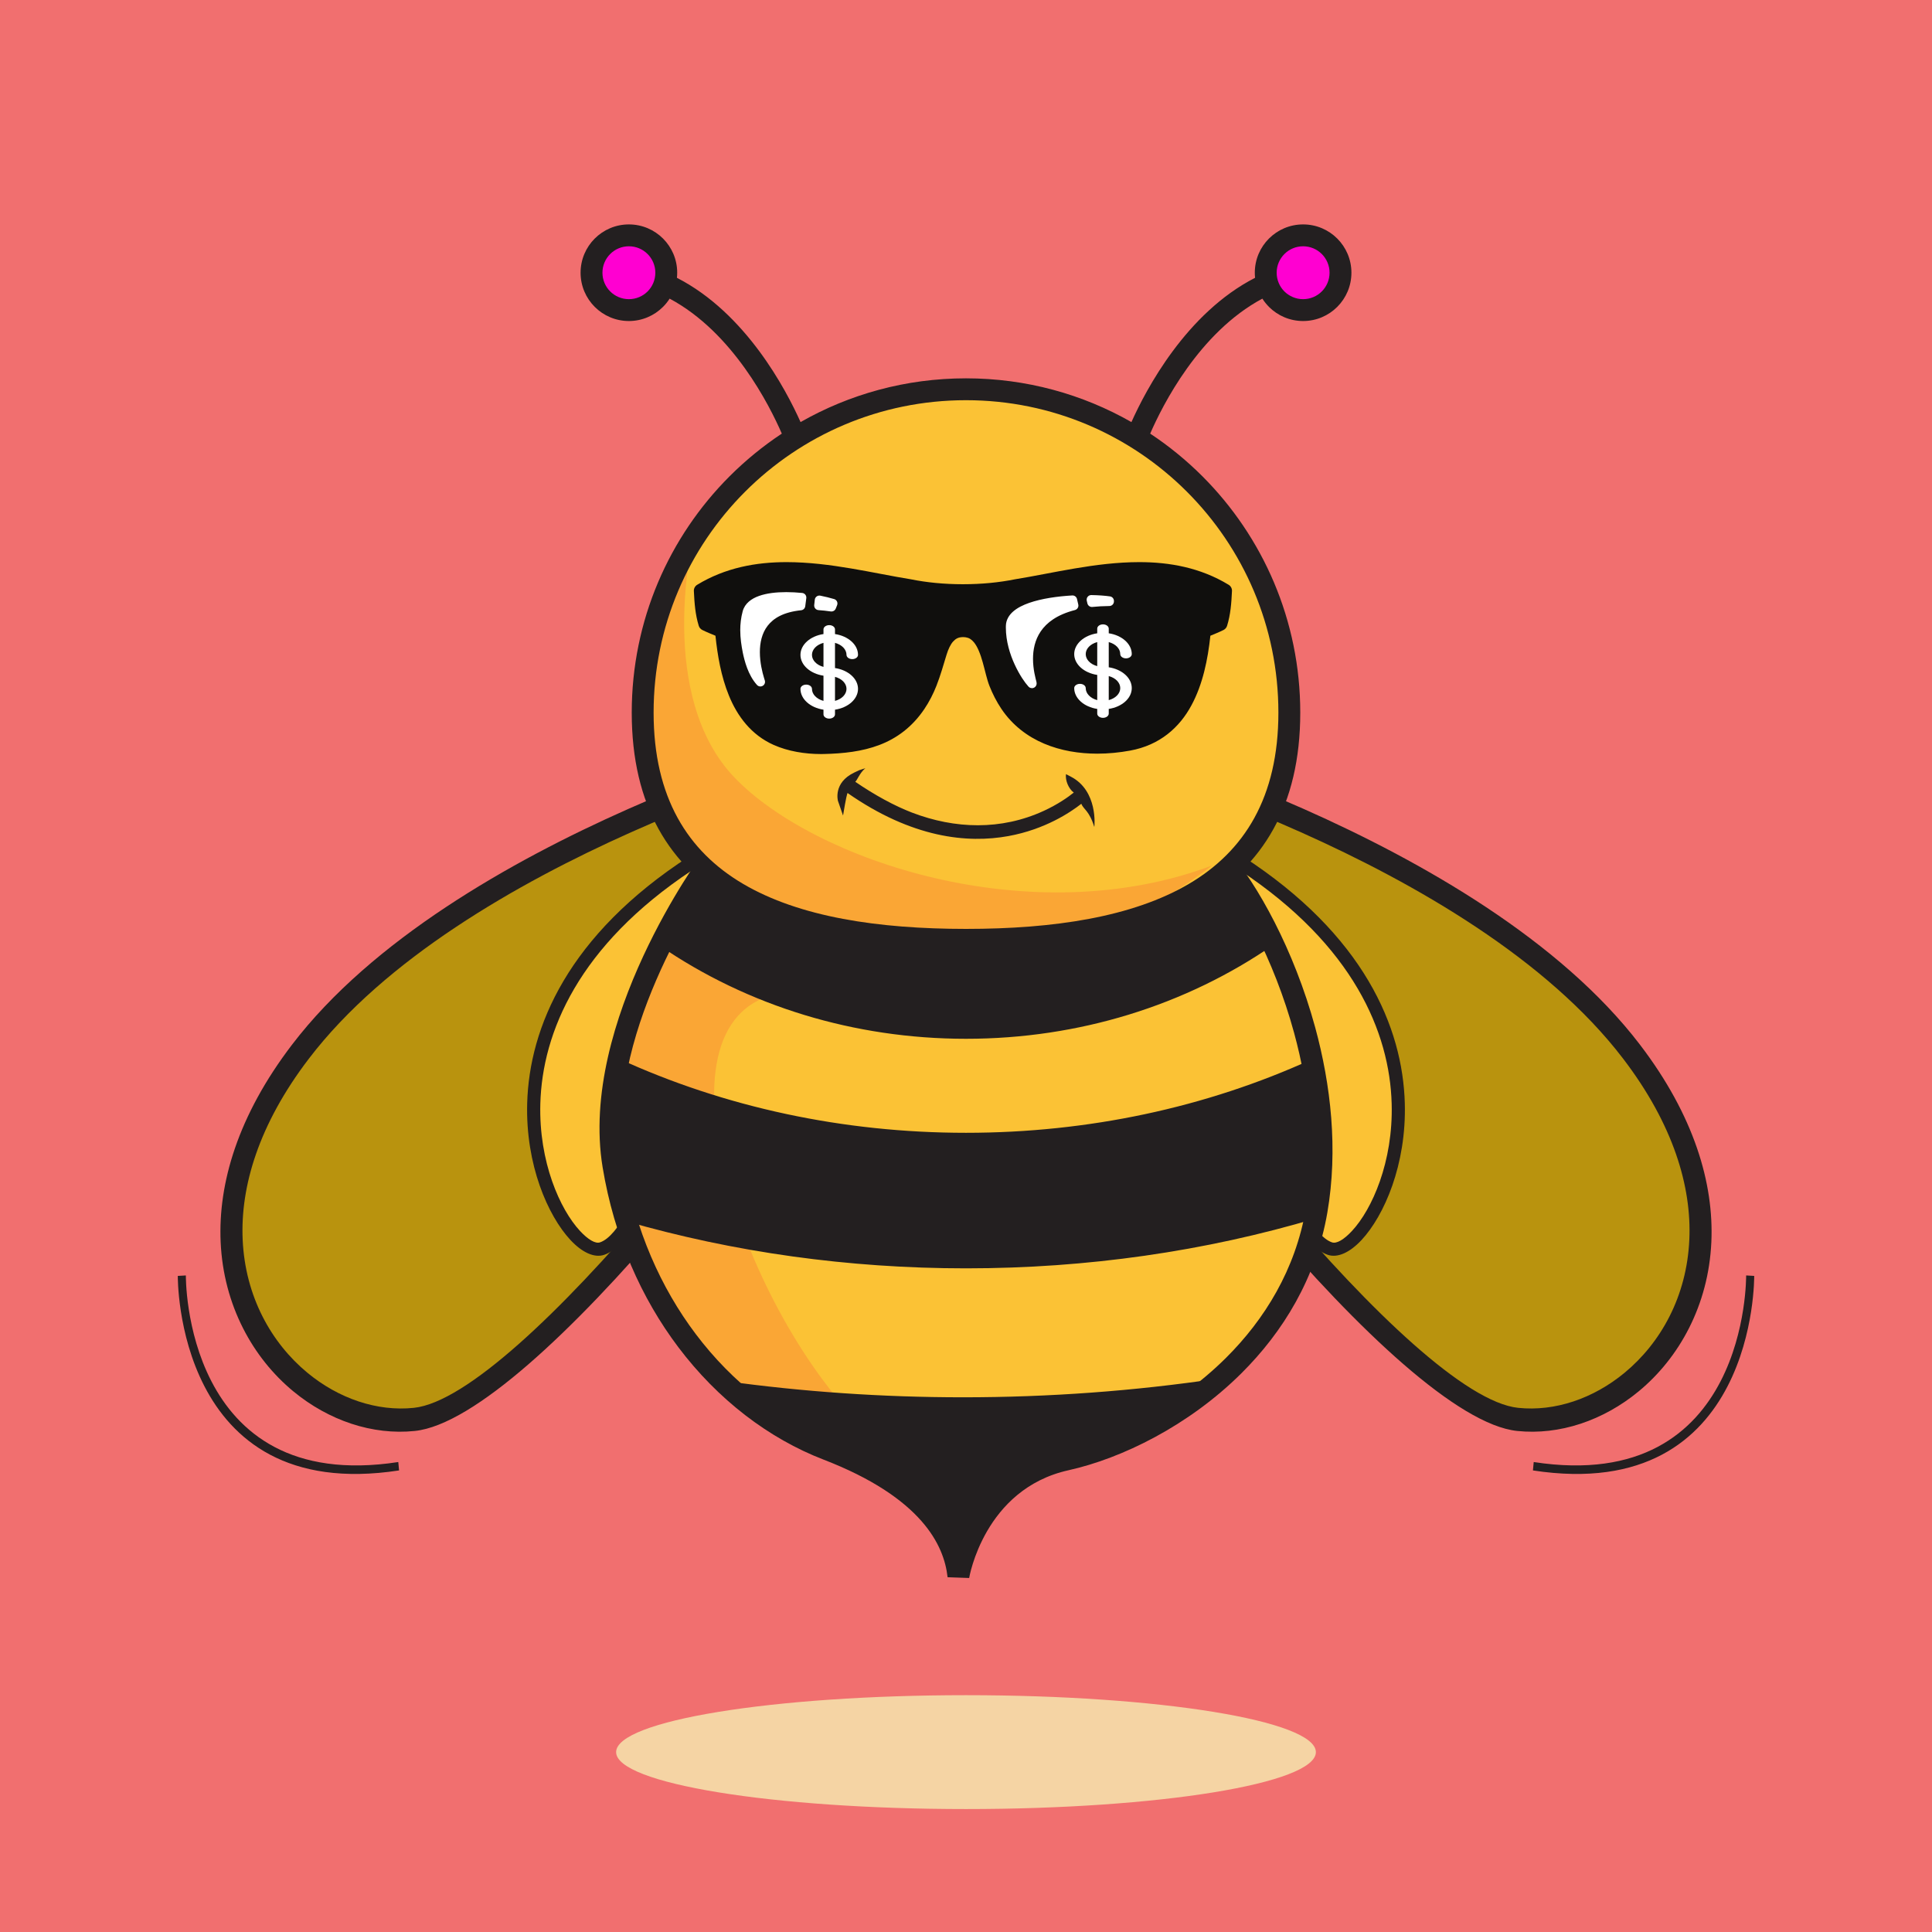
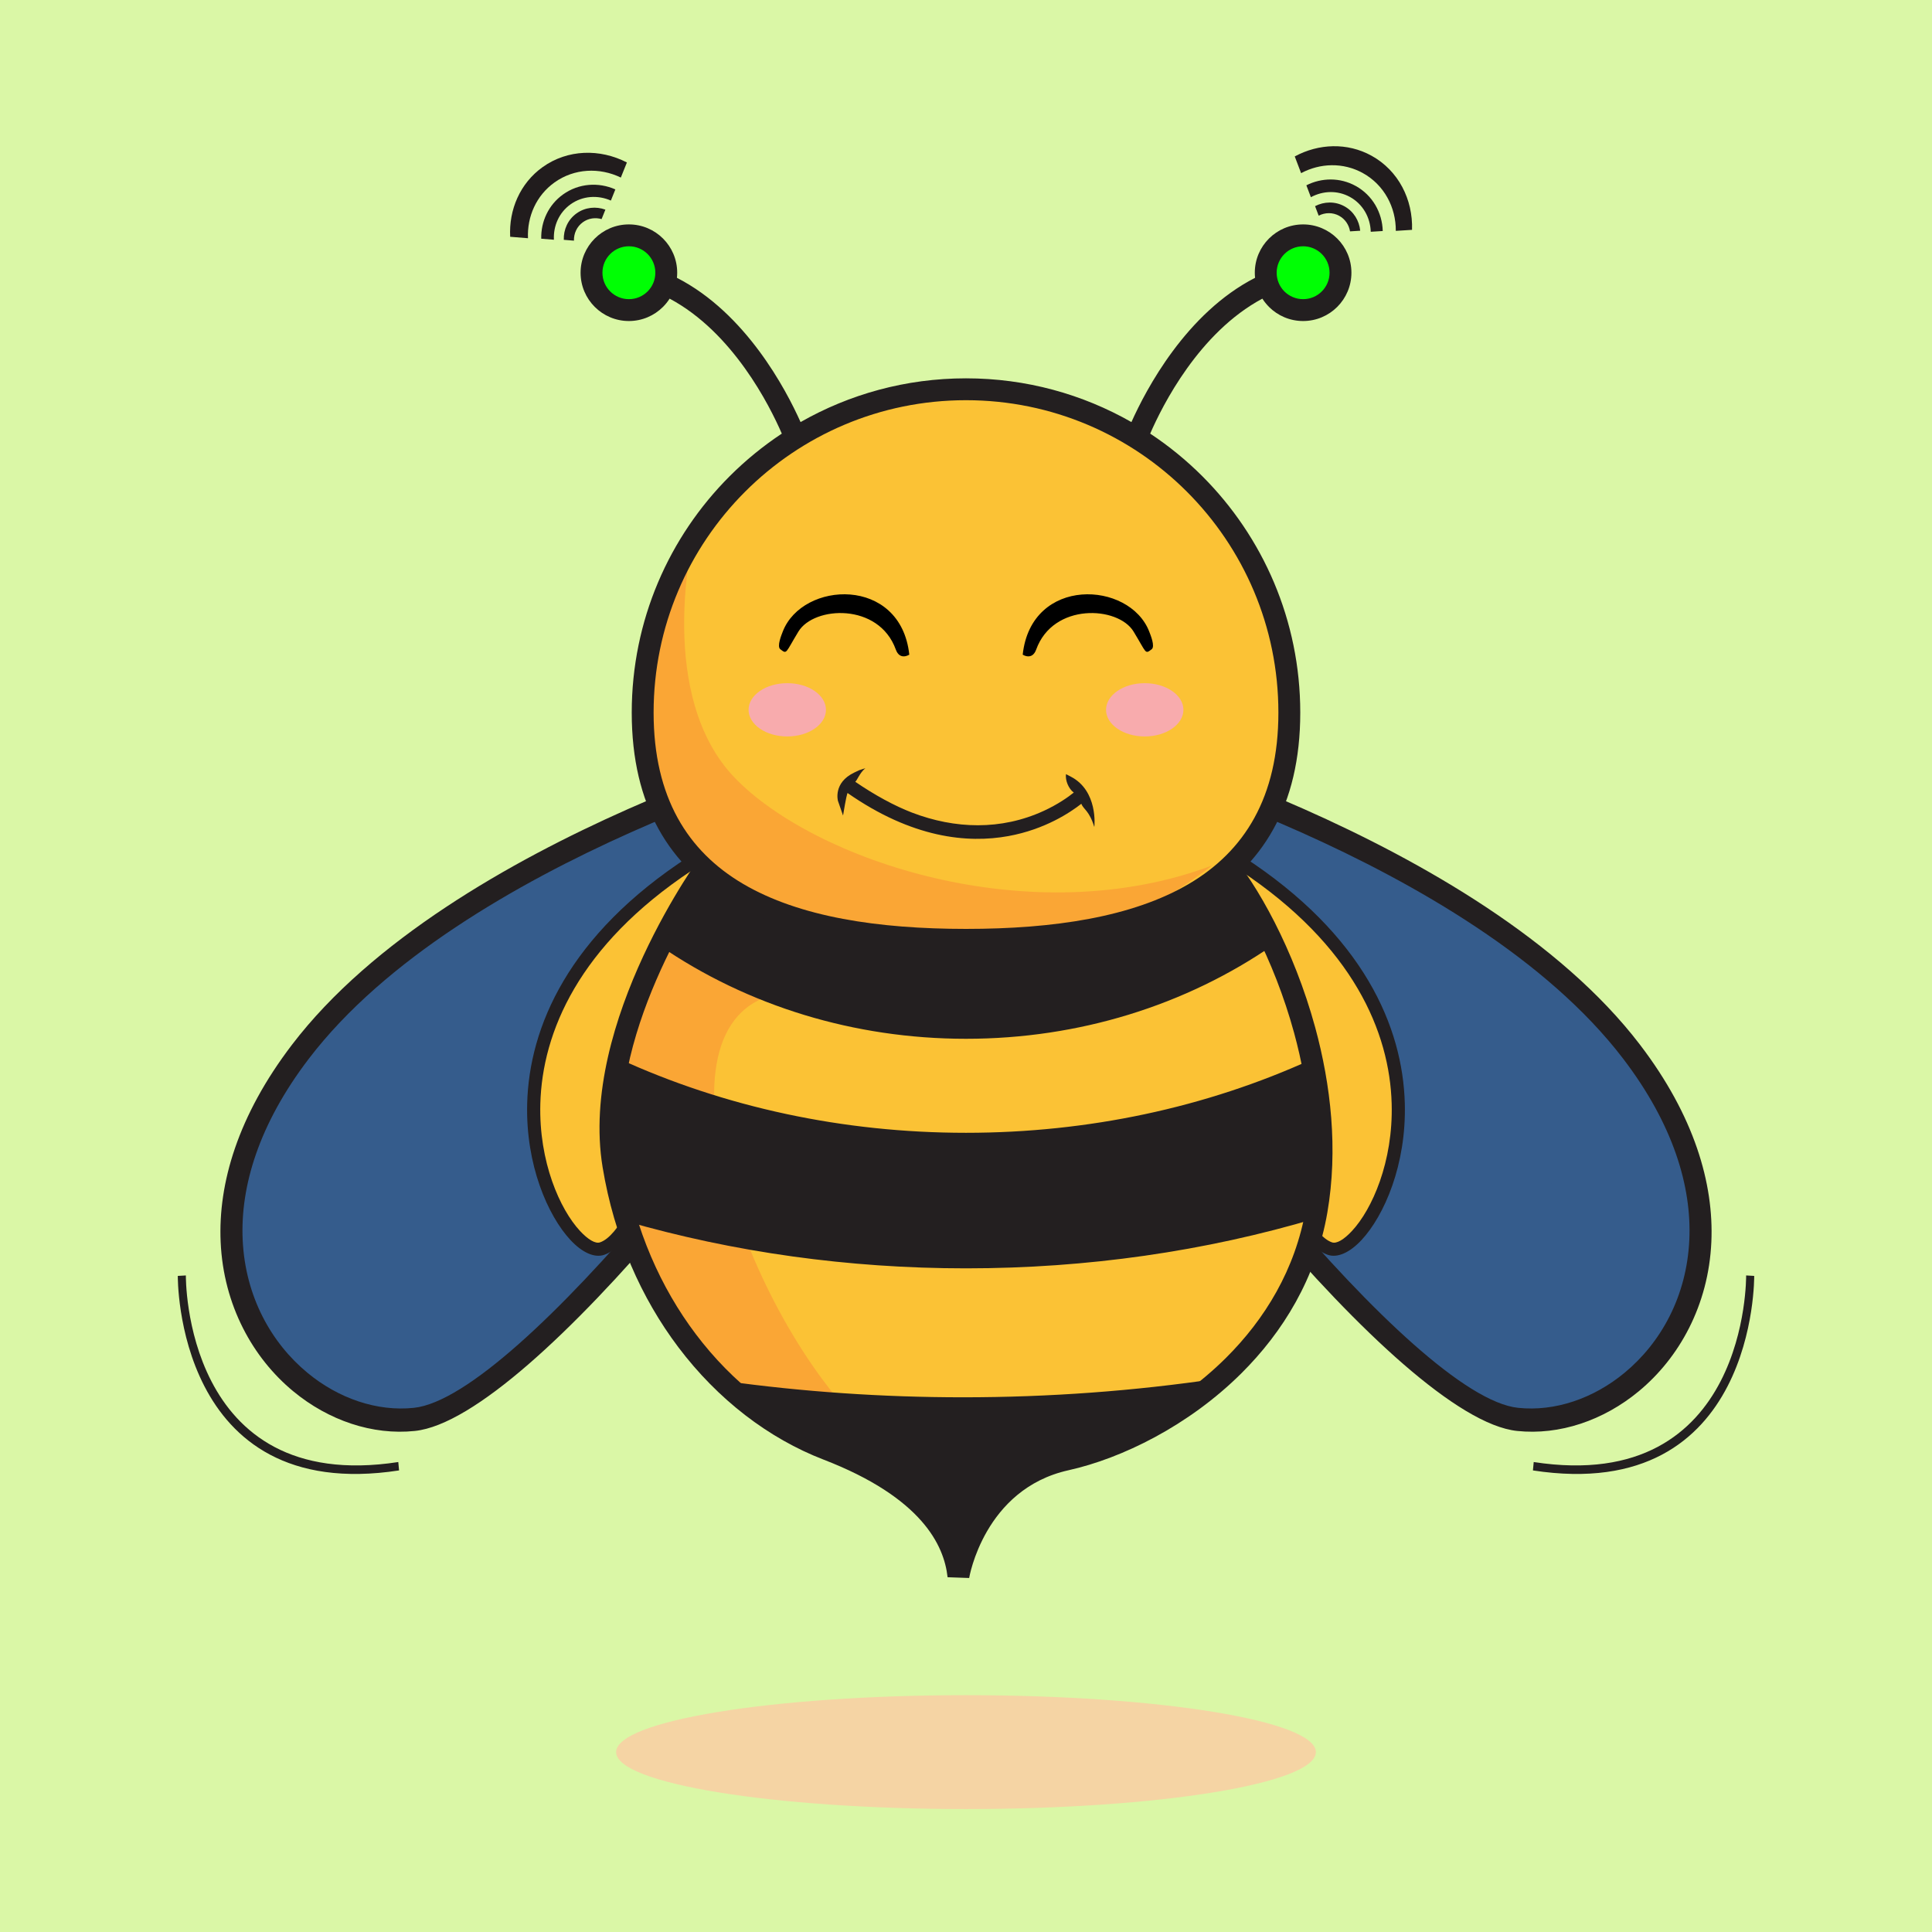
<svg xmlns="http://www.w3.org/2000/svg" version="1.1" id="svg2" xml:space="preserve" width="6400" height="6400" viewBox="0 0 6400 6400">
  <defs id="defs6" />
  <g id="g10" transform="matrix(1.333333,0,0,-1.333333,0,6400)">
    <g id="g12" transform="scale(0.1)">
-       <path d="M 0.004,48000 H 48000 V 0 H 0.004 v 48000 0" style="fill:#F16F6F;fill-opacity:1;fill-rule:evenodd;stroke:none" id="path14" />
+       <path d="M 0.004,48000 H 48000 V 0 H 0.004 v 48000 0" style="fill:#DAF7A6;fill-opacity:1;fill-rule:evenodd;stroke:none" id="path14" />
      <path d="m 43382.3,16311.9 c 0,-15.6 63,-5457.9 -5277.5,-4635.8 l -19.4,-208.4 c 5562.6,-856.3 5497.1,4816.6 5497.1,4832.7 l -200.2,11.5 v 0" style="fill:#231f20;fill-opacity:1;fill-rule:nonzero;stroke:none" id="path16" />
-       <path d="m 26952.2,29578.4 c 0,0 9673.9,-2585.9 13583.8,-7707.7 3909.8,-5121.7 336.4,-9467.3 -2831.4,-9135 -3167.7,332.2 -11788.2,11960 -12335.3,14577.4 -547,2617.5 1582.9,2265.3 1582.9,2265.3 v 0" style="fill:#B9930E;fill-opacity:1;fill-rule:evenodd;stroke:none" id="path18" />
-       <path d="m 27102.2,29536.7 c 1232.5,-349.6 9809.2,-2917.9 13433.8,-7666 3361.2,-4403.1 1191.8,-8232.6 -1495.9,-9009.4 516.6,1033.8 1618.8,4225.3 -2168.3,7651.6 -4613.7,4174.1 -6523.7,5325.4 -8440.2,6128.2 -989.7,414.6 -1331.9,1724.6 -1329.4,2895.6 v 0" style="fill:#B9930E;fill-opacity:1;fill-rule:evenodd;stroke:none" id="path20" />
+       <path d="m 26952.2,29578.4 c 0,0 9673.9,-2585.9 13583.8,-7707.7 3909.8,-5121.7 336.4,-9467.3 -2831.4,-9135 -3167.7,332.2 -11788.2,11960 -12335.3,14577.4 -547,2617.5 1582.9,2265.3 1582.9,2265.3 v 0" style="fill:#355C8C;fill-opacity:1;fill-rule:evenodd;stroke:none" id="path18" />
+       <path d="m 27102.2,29536.7 c 1232.5,-349.6 9809.2,-2917.9 13433.8,-7666 3361.2,-4403.1 1191.8,-8232.6 -1495.9,-9009.4 516.6,1033.8 1618.8,4225.3 -2168.3,7651.6 -4613.7,4174.1 -6523.7,5325.4 -8440.2,6128.2 -989.7,414.6 -1331.9,1724.6 -1329.4,2895.6 v 0" style="fill:#355C8C;fill-opacity:1;fill-rule:evenodd;stroke:none" id="path20" />
      <path d="m 40745.5,22043.9 c -3971.9,5203 -13710.1,7805.8 -13738.2,7813.4 l -30.9,5.5 c -7.1,1.1 -2503.1,413.1 -1873.8,-2597.3 317,-1517.3 3221.4,-5918.8 6264.4,-9515 2377,-2809 4862.4,-5148.5 6324.9,-5301.9 1052.8,-110.4 2144,259.2 3021.4,984.4 501.6,414.6 934.8,947.3 1251.8,1574.4 317.6,628.2 518.1,1349.1 553.1,2137.9 64.5,1451.8 -426.8,3135.6 -1772.7,4898.6 z m -13838.8,7253 c 334,-90.3 9635.9,-2642.6 13419.7,-7599.3 1247.1,-1633.7 1703.2,-3176.1 1644.6,-4495 -31.3,-705.8 -209,-1347.6 -490.4,-1904.2 -282,-557.9 -669.3,-1033.4 -1118.8,-1404.9 -774,-639.8 -1729.4,-966.7 -2644.5,-870.8 -1301.8,136.6 -3657.7,2388.8 -5950.4,5098.1 -2988.8,3532.2 -5831.2,7806.8 -6130.7,9239.9 -435.4,2082.5 1072.2,1960.9 1270.5,1936.2 v 0" style="fill:#231f20;fill-opacity:1;fill-rule:nonzero;stroke:none" id="path22" />
      <path d="m 4617.65,16311.9 c 0.03,-15.6 -62.9,-5457.9 5277.59,-4635.8 l 19.32,-208.4 c -5562.61,-856.3 -5497.03,4816.6 -5497.08,4832.7 l 200.17,11.5 v 0" style="fill:#231f20;fill-opacity:1;fill-rule:nonzero;stroke:none" id="path24" />
-       <path d="m 21047.8,29578.4 c 0,0 -9673.9,-2585.9 -13583.77,-7707.7 -3909.86,-5121.7 -336.39,-9467.3 2831.37,-9135 3167.7,332.2 11788.2,11960 12335.3,14577.4 547,2617.5 -1582.9,2265.3 -1582.9,2265.3 v 0" style="fill:#B9930E;fill-opacity:1;fill-rule:evenodd;stroke:none" id="path26" />
-       <path d="m 20897.8,29536.7 c -1232.5,-349.6 -9809.2,-2917.9 -13433.77,-7666 -3361.26,-4403.1 -1191.83,-8232.6 1495.83,-9009.4 -516.52,1033.8 -1618.74,4225.3 2168.34,7651.6 4613.7,4174.1 6523.7,5325.4 8440.2,6128.2 989.7,414.6 1331.9,1724.6 1329.4,2895.6 v 0" style="fill:#B9930E;fill-opacity:1;fill-rule:evenodd;stroke:none" id="path28" />
+       <path d="m 21047.8,29578.4 c 0,0 -9673.9,-2585.9 -13583.77,-7707.7 -3909.86,-5121.7 -336.39,-9467.3 2831.37,-9135 3167.7,332.2 11788.2,11960 12335.3,14577.4 547,2617.5 -1582.9,2265.3 -1582.9,2265.3 v 0" style="fill:#355C8C;fill-opacity:1;fill-rule:evenodd;stroke:none" id="path26" />
+       <path d="m 20897.8,29536.7 c -1232.5,-349.6 -9809.2,-2917.9 -13433.77,-7666 -3361.26,-4403.1 -1191.83,-8232.6 1495.83,-9009.4 -516.52,1033.8 -1618.74,4225.3 2168.34,7651.6 4613.7,4174.1 6523.7,5325.4 8440.2,6128.2 989.7,414.6 1331.9,1724.6 1329.4,2895.6 v 0" style="fill:#355C8C;fill-opacity:1;fill-rule:evenodd;stroke:none" id="path28" />
      <path d="m 7254.46,22043.9 c 3971.94,5203 13710.14,7805.8 13738.24,7813.4 l 30.9,5.5 c 7.1,1.1 2503.1,413.1 1873.9,-2597.3 -317.1,-1517.3 -3221.5,-5918.8 -6264.5,-9515 -2377,-2809 -4862.4,-5148.5 -6324.9,-5301.9 -1052.77,-110.4 -2143.99,259.2 -3021.39,984.4 -501.63,414.6 -934.83,947.3 -1251.8,1574.4 -317.63,628.2 -518.1,1349.1 -553.08,2137.9 -64.48,1451.8 426.79,3135.6 1772.63,4898.6 z m 13838.84,7253 c -334,-90.3 -9635.9,-2642.6 -13419.7,-7599.3 -1247.07,-1633.7 -1703.21,-3176.1 -1644.65,-4495 31.31,-705.8 209.02,-1347.6 490.46,-1904.2 282.04,-557.9 669.3,-1033.4 1118.76,-1404.9 774.04,-639.8 1729.46,-966.7 2644.53,-870.8 1301.8,136.6 3657.7,2388.8 5950.4,5098.1 2988.8,3532.2 5831.2,7806.8 6130.7,9239.9 435.4,2082.5 -1072.2,1960.9 -1270.5,1936.2 v 0" style="fill:#231f20;fill-opacity:1;fill-rule:nonzero;stroke:none" id="path30" />
      <path d="m 17218.8,26589.7 c -6484.5,-4201.6 -3293.6,-9956.2 -2261.3,-9611.2 922.2,308.3 1725.7,3379.8 2793.9,4774.6 1782.5,2327.6 -532.6,4836.6 -532.6,4836.6 v 0" style="fill:#fbc235;fill-opacity:1;fill-rule:evenodd;stroke:none" id="path32" />
      <path d="m 13097.8,20587.9 c 51.7,1884.1 1011.7,4181.8 4032,6138.8 l 116.7,75.6 93.3,-102.5 c 6.8,-7.5 2407.7,-2609.2 541.6,-5046 -445.4,-581.5 -850,-1476.4 -1236.3,-2330.7 -536.9,-1187.6 -1040.1,-2300.5 -1635.8,-2499.5 -242.7,-81.1 -547.3,57.7 -838.5,371 -277.4,298.5 -557.9,766.2 -762.3,1351 -202.4,579 -331.6,1276.6 -310.7,2042.3 z m 4090.3,5786.2 c -2815.5,-1867.6 -3715.2,-4026.2 -3763.8,-5795.1 -19.8,-722.5 102.1,-1380.1 292.8,-1925.8 188.6,-539.8 443.4,-967 693.2,-1235.7 200.9,-216.3 381.6,-322 495.4,-284 459.7,153.6 934.4,1203.5 1441,2324 393.8,871 806.3,1783.2 1274.7,2394.8 1491.1,1947.1 -33.8,4035.5 -433.3,4521.8 v 0" style="fill:#231f20;fill-opacity:1;fill-rule:nonzero;stroke:none" id="path34" />
      <path d="m 30781.1,26589.7 c 6484.5,-4201.6 3293.6,-9956.2 2261.3,-9611.2 -922.2,308.3 -1725.7,3379.8 -2793.9,4774.6 -1782.5,2327.6 532.6,4836.6 532.6,4836.6 v 0" style="fill:#fbc235;fill-opacity:1;fill-rule:evenodd;stroke:none" id="path36" />
      <path d="m 34575.6,20579 c -48.6,1769 -948.3,3927.5 -3763.8,5795.1 -399.4,-486.3 -1924.4,-2574.7 -433.3,-4521.8 468.4,-611.7 880.9,-1523.9 1274.7,-2394.9 506.6,-1120.4 981.4,-2170.3 1441,-2323.9 113.8,-38 294.5,67.7 495.4,284 249.9,268.8 504.6,695.9 693.3,1235.7 190.7,545.7 312.5,1203.4 292.7,1925.8 z m -3705.4,6147.7 c 3020.3,-1957 3980.2,-4254.7 4031.9,-6138.8 21,-765.6 -108.3,-1463.2 -310.6,-2042.3 -204.4,-584.8 -485,-1052.4 -762.4,-1351 -291.1,-313.2 -595.8,-452.1 -838.6,-371 -595.6,199 -1098.7,1311.8 -1635.7,2499.4 -386.2,854.4 -790.8,1749.2 -1236.3,2330.8 -1866.1,2436.8 534.8,5038.5 541.6,5046 l 93.4,102.5 116.7,-75.6 v 0" style="fill:#231f20;fill-opacity:1;fill-rule:nonzero;stroke:none" id="path38" />
      <path d="m 17508.5,26400.5 c -606.3,-892.2 -2768.1,-4332.9 -2269.2,-7357.2 578.8,-3508.7 2785.4,-6076.8 5317.4,-7053.6 2532.1,-976.6 3157,-2242.6 3255.4,-3146.9 0,0 398,2387.4 2676.9,2893.8 2278.7,506.3 5606.7,2604.4 6221.6,6185.5 581.4,3385.8 -1003.7,6965.2 -2187.1,8507.2 C 29065.2,25093.9 26686.8,24650 24000,24650 c -2667.3,0 -5030.6,437.7 -6491.5,1750.5 v 0" style="fill:#fbc235;fill-opacity:1;fill-rule:evenodd;stroke:none" id="path40" />
      <path d="m 17508.5,26400.5 c -606.3,-892.2 -2768.1,-4332.9 -2269.2,-7357.2 578.8,-3508.7 2785.4,-6076.8 5317.4,-7053.6 250.4,-96.6 481.9,-196 696.3,-297.6 118,478.1 -23.8,1031.8 -535.5,1667.4 -2875.5,3571.7 -4805.4,10613.5 -283.2,9962.2 2516.8,-362.6 5158.4,666.9 7006.8,1651.3 -1043,-229.6 -2209.6,-323 -3441.1,-323 -2667.3,0 -5030.6,437.7 -6491.5,1750.5 v 0" style="fill:#faa635;fill-opacity:1;fill-rule:evenodd;stroke:none" id="path42" />
      <path d="m 14971.9,18999.8 c -597.3,3621.2 2463.6,7769.8 2472.4,7781.7 l 70.6,96.4 6660.7,717.7 c 104.7,15.2 5071.8,732 6352.5,-742.8 706.3,-813.3 1620.1,-2445 2147,-4376.8 390.7,-1432.9 571.5,-3035.2 302.9,-4599.6 -280.3,-1633 -1102.1,-2967.8 -2135.6,-3995.2 -1313.2,-1305.5 -2974.1,-2115.4 -4295.1,-2408.9 -2100.2,-466.7 -2467.8,-2671 -2468.8,-2677.3 l -535.9,19.1 c -44,405.3 -208.1,893.9 -649.3,1395.7 -459.7,522.9 -1214.9,1057.1 -2434.3,1527.3 -1356.6,523.4 -2621.6,1485.8 -3607.5,2793.6 -916,1215.1 -1592.8,2730.1 -1879.6,4469.1 z m 2840.9,7365.1 c -438,-624.4 -2815.8,-4187.5 -2306.1,-7278.1 271.7,-1647 911.7,-3080.6 1777.7,-4229.3 925,-1227 2106.4,-2127.8 3369.9,-2615.2 1312.7,-506.2 2136.2,-1093.5 2646.5,-1673.8 236.4,-268.9 406.5,-536.8 527.4,-795.5 348.5,796.1 1091.3,1892.1 2602.4,2227.9 1236.2,274.6 2793.7,1035.6 4029.7,2264.4 960.4,954.7 1723.6,2192.3 1982.9,3702.4 254.2,1480.8 81.6,3002.7 -290.2,4366.1 -503.9,1847.9 -1368.7,3397.9 -2034.5,4164.6 -1094.8,1260.7 -5857.6,561.7 -5871.3,559.8 l -6434.4,-693.3 v 0" style="fill:#231f20;fill-opacity:1;fill-rule:nonzero;stroke:none" id="path44" />
      <path d="m 17991.9,13650.1 c 770.7,-742.2 1646.2,-1306 2564.8,-1660.4 2532.1,-976.6 3157,-2242.6 3255.4,-3146.9 0,0 398,2387.4 2676.9,2893.8 1150.5,255.6 2568.4,917.3 3769.5,1970.4 -2041.9,-302.7 -4159.3,-463.3 -6330.9,-463.3 -2031.7,0 -4016.2,140.4 -5935.7,406.4 z m -2629.1,8007.4 c -191.6,-859.5 -265.3,-1753.7 -123.5,-2614.2 76.6,-464.1 181.9,-911.6 312.4,-1341.1 2623.9,-757 5471.5,-1172.9 8448.3,-1172.9 3065.4,0 5994.4,439.7 8682.4,1240.2 9.9,50.5 19.4,101.4 28.2,152.6 214.6,1250.2 133.7,2526.6 -113.1,3717.3 -2546.6,-1161.9 -5477.7,-1824.5 -8597.5,-1824.5 -3136,0 -6081.2,669.5 -8637.2,1842.6 z m 2145.6,4743 c -222.6,-327.5 -654.5,-998.1 -1087.6,-1865.5 2104.5,-1444.5 4730.6,-2302.5 7579.2,-2302.5 2868,0 5510.1,869.7 7621.6,2332 -356.3,763.3 -745,1404.9 -1097.9,1864.9 C 29065.3,25094 26686.9,24650 24000,24650 c -2667.4,0 -5030.7,437.7 -6491.6,1750.5 v 0" style="fill:#231f20;fill-opacity:1;fill-rule:evenodd;stroke:none" id="path46" />
      <path d="m 19192.5,12642.8 c -430.7,279 -843.1,606.2 -1229,977.9 l 34,70 c 966.5,-134 1949.9,-236.2 2947.6,-304.4 980.7,-67.2 1975.6,-101.7 2982.6,-101.7 1075.2,0 2137.1,39.4 3182.5,116 1064.8,77.9 2113.2,194.4 3142.4,347 l 32.8,-71.3 c -572.2,-501.8 -1193.6,-915.2 -1812,-1238.4 -685.4,-358.2 -1367.6,-606.1 -1975.6,-741.2 -2251.9,-500.3 -2644.2,-2854.3 -2645.3,-2861 l -81,2.8 c -48.5,445 -226.8,979.5 -705.2,1523.6 -481.2,547.2 -1265.4,1103.9 -2524.3,1589.5 -463.3,178.7 -915.8,410.5 -1349.5,691.2 z m -1080.3,949.6 c 355.6,-332.4 732.5,-627.1 1124.8,-881.1 428.9,-277.5 876.3,-506.8 1334.4,-683.5 1273,-491 2067.6,-1055.7 2556.4,-1611.6 417.1,-474.3 612.3,-942.7 692.4,-1354.2 159,600 769,2294.3 2660,2714.5 601.3,133.5 1276.4,378.9 1955.3,733.8 574.8,300.5 1152.3,679.5 1689.9,1135.8 -986.4,-142.8 -1990.4,-252.6 -3009.4,-327.2 -1048,-76.7 -2111.7,-116.2 -3188.3,-116.2 -1007.9,0 -2004.7,34.6 -2988.1,101.9 -955.9,65.4 -1899.1,162 -2827.4,287.8 z m -2977,6760.6 c 24.8,440.6 91.5,881.3 187.8,1313.3 l 11,49.3 45.8,-21 c 1295.3,-594.5 2691.3,-1059.5 4161.6,-1373.1 1424.1,-303.8 2918.2,-465.6 4458.6,-465.6 1532.6,0 3019.4,160.2 4436.8,460.9 1463.4,310.6 2853.3,771 4143.8,1359.8 l 46.6,21.2 10.4,-50.2 c 129.3,-624.4 213.4,-1272.5 233.3,-1928 18.2,-599.3 -17.1,-1204.9 -120,-1804.4 l -33,-177.9 -23.8,-7 c -1362.7,-405.8 -2787.3,-719 -4260,-929.4 -1436.6,-205.2 -2918.9,-312.6 -4434.1,-312.6 -1471,0 -2910.9,101.5 -4308.2,295.5 -1432.5,198.9 -2820.4,495.2 -4151.3,879.2 l -21.4,6.1 -6.5,21.2 c -66.3,218.3 -126,440.4 -178.5,665.7 -51.6,221.9 -96.8,448.9 -135.1,680.7 -71.4,433.4 -88.6,875.1 -63.8,1316.3 z m 256.7,1246.4 c -89.4,-411.6 -151.4,-831.2 -175,-1250.9 -24.5,-435.8 -7.6,-871.6 62.8,-1298.7 37.6,-228.3 82.6,-453.6 134.2,-675.2 50.8,-218.2 107.8,-431.4 170.4,-639.4 1319.8,-379.7 2696.8,-673 4118.8,-870.4 1392.8,-193.3 2829,-294.5 4296.9,-294.5 1511.8,0 2990.3,107 4422.5,311.6 1460.2,208.6 2872.8,518.6 4224.5,919.8 l 23.3,127.2 c 102,594.3 137,1194.6 118.9,1788.5 -19.2,633 -98.7,1259.2 -221.4,1863.7 -1283.1,-581.3 -2662.8,-1036.3 -4113.9,-1344.3 -1423.5,-302 -2916,-462.8 -4453.9,-462.8 -1545.7,0 -3045.5,162.4 -4475.6,467.5 -1458.5,311.1 -2844.5,770.8 -4132.5,1357.9 z m 1616.6,4091.7 c 190,317.3 354.3,567.8 466.1,732.3 l 26.4,38.8 34.7,-31.2 c 725.2,-651.7 1675.4,-1086.4 2775.8,-1358.4 1103.1,-272.5 2357.6,-381.6 3688.5,-381.6 1340.5,0 2603.6,110.7 3712.6,387.6 1106.5,276.4 2059.8,718.2 2783.5,1380.9 l 32.9,30.1 27.1,-35.4 c 182.8,-238.2 375.3,-525.1 567.9,-852.3 180.7,-306.9 361.5,-649.3 534.5,-1020.2 l 14.7,-31.3 -28.4,-19.6 c -1078,-746.6 -2294.3,-1339.3 -3608.2,-1741.3 -1267,-387.7 -2624.8,-598 -4036.6,-598 -1402.3,0 -2751.4,207.5 -4011.3,590.3 -1306.3,396.8 -2516.5,982 -3590.9,1719.4 l -29.5,20.2 15.9,31.8 c 216.6,434 433.5,819.7 624.3,1137.9 z m 507.5,647.9 c -109.5,-162.5 -262,-397.1 -437.4,-689.8 -184.5,-307.8 -394.2,-680.3 -605.2,-1100.6 1060.6,-723.5 2253,-1298 3539,-1688.7 1251.7,-380.3 2592.8,-586.5 3987.6,-586.5 1404.2,0 2753.9,209 4013,594.3 1293.8,395.8 2492.5,978 3556.9,1710.8 -167.5,356.6 -342.1,686.1 -516.3,982.1 -181.2,307.7 -362.4,579.8 -535.5,808.7 -730.3,-656 -1683.4,-1094.8 -2785.6,-1370 -1116.5,-278.8 -2386.1,-390.2 -3732.5,-390.2 -1336.5,0 -2597.4,109.8 -3708,384.2 -1095.6,270.7 -2044.9,701.8 -2776,1345.7 v 0" style="fill:#231f20;fill-opacity:1;fill-rule:nonzero;stroke:none" id="path48" />
      <path d="m 24000,38328.9 c 4436.5,0 8032.9,-3596.5 8032.9,-8032.9 0,-4436.5 -3596.4,-5646 -8032.9,-5646 -4436.5,0 -8032.9,1209.5 -8032.9,5646 0,4436.4 3596.4,8032.9 8032.9,8032.9 v 0" style="fill:#fbc235;fill-opacity:1;fill-rule:evenodd;stroke:none" id="path50" />
      <path d="m 27921.6,25091.1 c -1160,-316 -2497.3,-441.1 -3921.6,-441.1 -4436.5,0 -8032.9,1209.5 -8032.9,5646 0,1584.5 459,3061.7 1250.9,4306.3 -10,-41.8 -923,-3894.6 1040.4,-5930.2 1974,-2046.6 7353.8,-3872 11860.1,-2173.7 0,0 -862.7,-672.6 -2196.9,-1407.3 v 0" style="fill:#faa635;fill-opacity:1;fill-rule:evenodd;stroke:none" id="path52" />
-       <path d="m 15624.6,42152.9 c 512.9,0 928.6,-415.7 928.6,-928.6 0,-512.8 -415.7,-928.5 -928.6,-928.5 -512.8,0 -928.5,415.7 -928.5,928.5 0,512.9 415.7,928.6 928.5,928.6 v 0" style="fill:#FF00D1;fill-opacity:1;fill-rule:evenodd;stroke:none" id="path54" />
-       <path d="m 32375.4,42152.9 c 512.8,0 928.5,-415.7 928.5,-928.6 0,-512.8 -415.7,-928.5 -928.5,-928.5 -512.9,0 -928.6,415.7 -928.6,928.5 0,512.9 415.7,928.6 928.6,928.6 v 0" style="fill:#FF00D1;fill-opacity:1;fill-rule:evenodd;stroke:none" id="path56" />
+       <path d="m 15624.6,42152.9 c 512.9,0 928.6,-415.7 928.6,-928.6 0,-512.8 -415.7,-928.5 -928.6,-928.5 -512.8,0 -928.5,415.7 -928.5,928.5 0,512.9 415.7,928.6 928.5,928.6 v 0" style="fill:#00FF04;fill-opacity:1;fill-rule:evenodd;stroke:none" id="path54" />
+       <path d="m 32375.4,42152.9 c 512.8,0 928.5,-415.7 928.5,-928.6 0,-512.8 -415.7,-928.5 -928.5,-928.5 -512.9,0 -928.6,415.7 -928.6,928.5 0,512.9 415.7,928.6 928.6,928.6 v 0" style="fill:#00FF04;fill-opacity:1;fill-rule:evenodd;stroke:none" id="path56" />
      <path d="m 29488.1,35784.1 c -1404.4,1404.4 -3344.9,2273.1 -5488.1,2273.1 -2143.2,0 -4083.7,-868.7 -5488.1,-2273.1 -1404.4,-1404.4 -2273.2,-3344.9 -2273.2,-5488.1 0,-2107.5 848.1,-3445 2219.1,-4253.2 1405.7,-828.7 3367.8,-1121.1 5542.2,-1121.1 2174.5,0 4136.6,292.5 5542.1,1121.1 1371.1,808.2 2219.2,2145.7 2219.2,4253.2 0,2143.2 -868.8,4083.7 -2273.2,5488.1 z m 3351.8,5904.8 c -118.7,118.8 -283.1,192.3 -464.5,192.3 -181.4,0 -345.8,-73.6 -464.6,-192.3 -118.7,-118.8 -192.3,-283.1 -192.3,-464.5 0,-181.9 73.3,-346.3 191.9,-465.1 119.2,-118.2 283.6,-191.9 465,-191.9 181.4,0 345.8,73.7 464.5,192.4 118.7,118.7 192.4,283.1 192.4,464.6 0,181.4 -73.7,345.8 -192.4,464.5 z m -16750.7,0 c -118.8,118.7 -283.2,192.3 -464.6,192.3 -181.5,0 -345.9,-73.5 -464.6,-192.3 -118.7,-118.7 -192.3,-283.1 -192.3,-464.5 0,-181.5 73.7,-345.9 192.4,-464.6 118.7,-118.7 283,-192.4 464.5,-192.4 181.8,0 346.2,73.4 465,191.9 118.6,118.8 191.9,283.2 191.9,465.1 0,181.4 -73.6,345.7 -192.3,464.5 z M 24000,38600.5 c 1495.2,0 2898.2,-395.3 4110.1,-1087 362.9,810.9 1360.6,2708.2 3071.8,3584.3 -4.4,41.6 -6.7,83.9 -6.7,126.6 0,331.3 134.4,631.4 351.5,848.6 217.2,217.1 517.3,351.5 848.7,351.5 331.3,0 631.4,-134.3 848.6,-351.5 217.1,-217.1 351.6,-517.3 351.6,-848.6 0,-331.4 -134.5,-631.5 -351.6,-848.7 -217.2,-217.1 -517.3,-351.6 -848.6,-351.6 -331.4,0 -631.5,134.5 -848.7,351.6 v 1 c -61.6,61.7 -116.6,130 -163.7,203.7 -1574.3,-841.2 -2484.2,-2656.5 -2786.9,-3353.5 467.2,-309.1 901.4,-664.1 1296.1,-1058.7 1502.8,-1502.9 2432.4,-3579.1 2432.4,-5872.2 0,-2328.9 -950.3,-3814.5 -2486.5,-4720.1 -1501.4,-885.2 -3556.1,-1197.6 -5818.1,-1197.6 -2261.9,0 -4316.7,312.4 -5818.2,1197.6 -1536.1,905.6 -2486.4,2391.3 -2486.4,4720.1 0,2293.1 929.6,4369.3 2432.4,5872.2 394.6,394.5 828.8,749.6 1296.1,1058.7 -302.7,696.9 -1212.7,2512.2 -2786.9,3353.5 -47.2,-73.7 -102.1,-142 -163.7,-203.7 l -1,-1 c -217.3,-217.1 -517.1,-351.6 -847.7,-351.6 -331.4,0 -631.4,134.5 -848.6,351.6 -217.1,217.2 -351.6,517.3 -351.6,848.7 0,331.3 134.4,631.5 351.5,848.6 217.2,217.2 517.3,351.5 848.7,351.5 331.4,0 631.5,-134.4 848.7,-351.5 217.1,-217.2 351.5,-517.3 351.5,-848.6 0,-42.7 -2.3,-85 -6.7,-126.7 1711.2,-876.1 2708.8,-2773.4 3071.7,-3584.3 1212,691.7 2615,1087.1 4110.2,1087.1 v 0" style="fill:#231f20;fill-opacity:1;fill-rule:nonzero;stroke:none" id="path58" />
      <path d="m 25931.4,27854 c 358.2,164.9 611.7,346.7 746.3,454.9 -127.3,92.7 -214.9,301.1 -193.7,458.2 l 122.2,-63.6 c 678,-352.9 586.4,-1232.3 581.5,-1249.3 -127.3,411.7 -266.4,432.5 -322.8,575.8 -272.5,-214 -903.1,-636.3 -1809.9,-801.8 -1020.4,-186.3 -2391.8,-49.9 -3997.3,1069.5 l -9,-20.7 c -18.2,-44.4 -96.5,-476.2 -103.7,-538.5 l -126.6,364.4 c -0.7,2.4 -123.2,450.3 402.8,701.8 l 124,59.3 154.5,50.8 c -138.9,-114.6 -204.2,-302.5 -251.1,-337.6 478,-328.3 980.7,-601.7 1408.6,-765.5 1069.5,-409.3 2214.4,-445.4 3274.2,42.3 v 0" style="fill:#231f20;fill-opacity:1;fill-rule:evenodd;stroke:none" id="path60" />
      <path d="m 19448.6,32310.9 c 489.1,1258.4 2930.1,1382 3142.6,-575.7 0,0 -233.8,-154.1 -335,126.9 -421.3,1169.2 -2032.8,1081.5 -2418.7,448.5 -331,-543.6 -279.3,-569.3 -449.2,-442.4 -92.8,69.3 26.9,356.7 60.3,442.7 v 0" style="fill:#000000;fill-opacity:1;fill-rule:evenodd;stroke:none" id="path62" />
      <path d="m 28551.3,32310.8 c -489.1,1258.4 -2930.1,1382 -3142.5,-575.7 0,0 233.7,-154.1 334.9,126.9 421.3,1169.2 2032.8,1081.6 2418.8,448.5 330.9,-543.6 279.3,-569.3 449.1,-442.4 92.8,69.3 -26.9,356.7 -60.3,442.7 v 0" style="fill:#000000;fill-opacity:1;fill-rule:evenodd;stroke:none" id="path64" />
      <path d="m 19559.4,31026.7 c 530.9,0 961.2,-296.3 961.2,-661.9 0,-365.5 -430.3,-661.8 -961.2,-661.8 -530.8,0 -961.1,296.3 -961.1,661.8 0,365.6 430.3,661.9 961.1,661.9 v 0" style="fill:#f8abad;fill-opacity:1;fill-rule:evenodd;stroke:none" id="path66" />
      <path d="m 28440.5,31026.7 c 530.9,0 961.2,-296.3 961.2,-661.9 0,-365.5 -430.3,-661.8 -961.2,-661.8 -530.8,0 -961.1,296.3 -961.1,661.8 0,365.6 430.3,661.9 961.1,661.9 v 0" style="fill:#f8abad;fill-opacity:1;fill-rule:evenodd;stroke:none" id="path68" />
      <path d="m 24000,5883.7 c 4800.8,0 8692.6,-633.3 8692.6,-1414.6 0,-781.3 -3891.8,-1414.6 -8692.6,-1414.6 -4800.8,0 -8692.6,633.3 -8692.6,1414.6 0,781.3 3891.8,1414.6 8692.6,1414.6 v 0" style="fill:#f5d4a4;fill-opacity:1;fill-rule:evenodd;stroke:none" id="path70" />
    </g>
    <g style="display:none" transform="translate(2742.372,2884.747)" id="g10-3">
      <g transform="scale(0.1)" id="g12-6">
        <g transform="scale(1.22699)" id="g14" />
        <path id="path18-7" style="fill:#211d1d;fill-opacity:1;fill-rule:nonzero;stroke:none" d="m 6299.08,8414.2 c -251.69,-251.7 -251.69,-659.8 0,-911.4 251.69,-251.7 659.75,-251.7 911.44,0 251.69,251.6 251.69,659.7 0,911.4 -251.69,251.7 -659.75,251.7 -911.44,0" />
        <path id="path20-5" style="fill:#211d1d;fill-opacity:1;fill-rule:nonzero;stroke:none" d="m 5188.56,7015.8 c -172.2,-172.2 -172.2,-451.4 0,-623.6 172.21,-172.2 451.42,-172.2 623.62,0 172.21,172.2 172.21,451.4 0,623.6 -172.2,172.3 -451.41,172.3 -623.62,0" />
        <path id="path22-3" style="fill:#211d1d;fill-opacity:1;fill-rule:nonzero;stroke:none" d="m 4365.87,5905.3 c -92.73,-92.7 -92.73,-243 0,-335.8 92.73,-92.7 243.07,-92.7 335.8,0 92.72,92.8 92.72,243.1 0,335.8 -92.73,92.8 -243.07,92.8 -335.8,0" />
        <path id="path24-5" style="fill:#211d1d;fill-opacity:1;fill-rule:nonzero;stroke:none" d="m 13078.6,9085.7 h -1411.5 v 316.4 l 912.5,1127.1 h -809.4 v 293.9 h 1271.6 v -272.6 l -951.6,-1172.1 h 988.4 z M 11110,11891.3 v 184.1 l 530.9,655.8 h -471 v 171.1 h 740 v -158.7 l -553.8,-682 h 575.2 v -170.3 z M 10401.9,9779 H 9229.68 v 262.8 l 757.88,936 h -672.25 v 244.1 h 1056.09 v -226.4 l -790.34,-973.4 h 820.84 z m 5301.8,1463.5 c 0,954.9 -774.1,1728.9 -1728.9,1728.9 -147.9,0 -291.4,-18.6 -428.3,-53.5 -160.3,894.6 -1118.8,1582.1 -2277.4,1582.1 -1167.1,0 -2131.1,-697.6 -2280.78,-1601.7 -157.86,47.5 -325.18,73.1 -498.51,73.1 -954.82,0 -1728.87,-774 -1728.87,-1728.9 0,-894.7 679.69,-1630.7 1550.91,-1719.8 -25.24,-117.6 -38.66,-239.5 -38.66,-364.6 0,-954.9 774.05,-1728.9 1728.91,-1728.9 529.3,0 1003,238 1320.1,612.7 317.2,-374.7 790.8,-612.7 1320.2,-612.7 954.8,0 1728.9,774 1728.9,1728.9 0,134.6 -15.5,265.6 -44.6,391.4 786.1,162.6 1377,858.8 1377,1693" />
      </g>
    </g>
    <g transform="matrix(4.17797,0,0,4.17797,1723.871,2926.607)" id="g10-2">
-       <g style="display:DOLLAR" transform="scale(0.1)" id="g12-8">
+       <g style="display:none" transform="scale(0.1)" id="g12-8">
        <path id="path14-9" style="fill:#100f0d;fill-opacity:1;fill-rule:nonzero;stroke:none" d="m 3180.25,1006.49 c -167.36,101.7 -350.45,134.83 -531.93,134.76 -260.06,-0.15 -519.51,-66.91 -738.69,-102.1 l -1.6,-0.31 c -90.61,-18.35 -195.76,-29.04 -308.01,-29.04 -112.27,0 -217.44,10.69 -308.03,29.04 l -1.6,0.31 c -219.22,35.17 -478.671,101.92 -738.71,102.1 C 370.188,1141.32 187.105,1108.19 19.75,1006.49 6.863,998.633 -0.652,984.492 0.043,969.434 3.531,895.793 8.531,829.031 29.203,762.406 32.465,751.926 39.883,743.109 49.633,738.066 72.574,726.328 105.199,713.199 128.445,703.57 140.438,588.813 161.504,462.344 208.547,347.559 258.637,224.988 340.918,114.023 474.02,54.504 560.883,15.715 661.848,0.137 754.605,0 760.703,0 766.617,0.098 772.383,0.195 889.094,2.844 1000.94,14.934 1103.44,54.031 c 102.47,38.918 194.8,106.211 267.17,213.637 29.18,43.16 53.21,90.66 71.99,138.355 24.39,61.829 41.35,123.95 59.84,183.75 10.1,33.172 23.52,61.758 39.15,79.282 16.14,17.383 30.79,25.754 58.21,26.328 5.44,0 11.36,-0.418 17.84,-1.406 19.18,-3.086 32.93,-11.832 47.66,-29.289 21.83,-25.934 39.4,-71.797 52.77,-120.208 13.84,-48.628 23.82,-98.542 39.32,-138.457 18.83,-47.695 42.86,-95.195 72.02,-138.355 65.48,-96.977 154.61,-163.984 253.58,-205.891 99.07,-42.004 207.94,-59.519 316.14,-59.551 65.71,0.031 131.19,6.512 194.31,18.125 177.54,32.129 295,137.941 365.61,269.675 67.41,124.621 97.4,272.129 112.47,413.532 23.25,9.629 55.91,22.765 78.87,34.507 9.73,5.043 17.13,13.832 20.4,24.34 20.69,66.625 25.73,133.387 29.16,207.047 0.7,15.067 -6.84,29.207 -19.7,37.037" />
        <path id="path16-7" style="fill:#ffffff;fill-opacity:1;fill-rule:nonzero;stroke:none" d="m 834.18,921.57 c -25.582,7.532 -53.129,14.446 -82.379,20.278 -7.383,1.465 -15.086,-0.2 -21.219,-4.551 -6.144,-4.375 -10.234,-11.113 -11.269,-18.559 -1.563,-11.179 -2.727,-22.254 -3.668,-33.195 -0.622,-7.301 1.738,-14.637 6.5,-20.191 4.765,-5.555 11.648,-9.012 18.949,-9.508 23.023,-1.547 47.379,-4.121 73.32,-7.918 1.332,-0.192 2.664,-0.289 3.984,-0.289 11.282,0 21.618,6.976 25.657,17.797 2.422,6.48 4.949,12.879 7.617,19.14 3.062,7.235 2.894,15.348 -0.457,22.43 -3.344,7.078 -9.527,12.351 -17.035,14.566 z m -190,36.34 c -31.813,3.168 -63.735,4.938 -94.731,4.938 -59.539,-0.067 -115.508,-6.278 -161.601,-22.578 -45.493,-15.961 -84.594,-44.395 -97.243,-90.407 -10.609,-38.824 -14.707,-76.679 -14.707,-113.047 0.02,-47.429 6.907,-92.359 15.207,-134.531 10.028,-47.168 30.286,-131.379 84.25,-191.445 0.348,-0.34 1.25,-1.477 3.711,-3.391 2.395,-1.679 7.141,-5.386 16.653,-5.625 0.281,-0.015 0.558,-0.015 0.844,-0.015 9.472,0 18.929,6.929 21.613,11.707 4.789,7.539 4.246,10.461 4.769,12.441 0.215,1.895 0.192,2.754 0.215,3.359 -0.195,5.403 -0.676,5.618 -0.847,6.883 -1.336,5.188 -2.977,9.563 -5.93,19.524 -8.496,28.261 -23.879,87.16 -23.832,150.293 -0.024,55.093 11.582,112.125 46.351,156.988 34.809,44.734 93.571,81.101 199.047,92.078 12.832,1.301 22.989,11.305 24.457,24.141 1.836,15.98 3.782,31.797 6.149,47.261 1.14,7.438 -0.821,15.008 -5.442,20.938 -4.605,5.957 -11.449,9.75 -18.933,10.488 z m 1853.8,-46.597 c -0.48,13.312 -10.31,24.292 -23.5,26.187 -30.07,4.324 -67.83,7.086 -110.8,7.871 -8.41,0.172 -16.48,-3.586 -21.77,-10.137 -5.31,-6.523 -7.32,-15.195 -5.43,-23.398 1.27,-5.441 2.52,-10.785 3.77,-16.137 2.91,-12.472 14.11,-21.121 26.66,-21.121 0.98,0 1.97,0.051 2.95,0.156 30.64,3.301 64.66,5.047 101.11,5.481 7.3,0.105 14.28,3.09 19.35,8.371 5.1,5.246 7.86,12.312 7.71,19.641 0,0.543 0,1.543 -0.05,3.086 z m -219.54,10.445 c -2.96,13.086 -14.96,22.09 -28.31,21.305 -88.63,-5.231 -181.84,-18.333 -256,-44.125 -37.09,-13 -69.66,-29.098 -94.82,-50.836 -25.04,-21.414 -42.98,-50.805 -43.78,-85.133 -0.11,-3.621 -0.18,-7.328 -0.18,-11.082 0.07,-81.516 24.28,-158.403 52.71,-220.149 28.43,-61.394 60.37,-107.258 81.17,-129.883 0.74,-0.871 1.7,-1.894 3.22,-3.23 2.53,-1.508 5.19,-5.949 18.24,-6.84 0.22,-0.008 0.44,-0.008 0.65,-0.008 6.54,0 14.41,3.45 18.52,7.774 6.53,6.777 7.13,11.672 7.88,14.453 0.57,2.898 0.57,4.531 0.59,5.859 -0.28,6.946 -1.02,7.93 -1.65,11.348 -4.51,18.879 -19.82,71.074 -19.87,134.914 0,52.895 10.69,111.758 46.08,163.586 35.5,51.781 96,98.781 203.26,126.551 14.42,3.711 23.25,18.332 19.86,32.801 -2.56,10.894 -5.08,21.781 -7.57,32.695" />
      </g>
    </g>
-     <path id="XMLID_462_" d="m 2754.648,3142.158 v 62.587 c 16.644,-4.358 28.602,-16.092 28.602,-29.854 0,-5.83 6.403,-10.557 14.301,-10.557 7.898,0 14.301,4.727 14.301,10.557 0,25.49 -24.605,46.817 -57.203,51.721 v 11.612 c 0,5.83 -6.403,10.557 -14.301,10.557 -7.898,0 -14.301,-4.726 -14.301,-10.557 v -11.612 c -32.598,-4.904 -57.203,-26.231 -57.203,-51.721 0,-25.49 24.605,-46.816 57.203,-51.721 v -62.586 c -16.645,4.358 -28.602,16.092 -28.602,29.854 0,5.83 -6.403,10.557 -14.301,10.557 -7.898,0 -14.301,-4.727 -14.301,-10.557 0,-25.49 24.605,-46.817 57.203,-51.721 v -11.619 c 0,-5.83 6.403,-10.557 14.301,-10.557 7.898,0 14.301,4.727 14.301,10.557 v 11.619 c 32.598,4.904 57.203,26.231 57.203,51.721 0,25.49 -24.606,46.816 -57.203,51.72 z m -57.203,32.733 c 0,13.762 11.956,25.496 28.602,29.854 v -59.708 c -16.645,4.358 -28.602,16.092 -28.602,29.854 z m 57.203,-114.307 v 59.708 c 16.644,-4.358 28.602,-16.092 28.602,-29.854 0,-13.762 -11.957,-25.496 -28.602,-29.854 z" style="fill:#ffffff;stroke-width:0.819;display:DOLLAR" />
-     <path id="XMLID_462_-6" d="m 2074.512,3140.255 v 62.587 c 16.644,-4.358 28.602,-16.092 28.602,-29.854 0,-5.83 6.403,-10.557 14.301,-10.557 7.898,0 14.301,4.727 14.301,10.557 0,25.49 -24.605,46.817 -57.203,51.721 v 11.612 c 0,5.83 -6.403,10.557 -14.301,10.557 -7.898,0 -14.301,-4.726 -14.301,-10.557 v -11.612 c -32.598,-4.904 -57.203,-26.231 -57.203,-51.721 0,-25.49 24.605,-46.816 57.203,-51.721 v -62.586 c -16.645,4.358 -28.602,16.092 -28.602,29.854 0,5.83 -6.403,10.557 -14.301,10.557 -7.898,0 -14.301,-4.727 -14.301,-10.557 0,-25.49 24.605,-46.817 57.203,-51.721 v -11.619 c 0,-5.83 6.403,-10.557 14.301,-10.557 7.898,0 14.301,4.727 14.301,10.557 v 11.619 c 32.598,4.904 57.203,26.231 57.203,51.721 0,25.49 -24.606,46.816 -57.203,51.72 z m -57.203,32.733 c 0,13.762 11.956,25.496 28.602,29.854 v -59.708 c -16.645,4.358 -28.602,16.092 -28.602,29.854 z m 57.203,-114.307 v 59.708 c 16.644,-4.358 28.602,-16.092 28.602,-29.854 0,-13.762 -11.957,-25.496 -28.602,-29.854 z" style="fill:#ffffff;stroke-width:0.819;display:DOLLAR" />
+     <path id="XMLID_462_" d="m 2754.648,3142.158 v 62.587 c 16.644,-4.358 28.602,-16.092 28.602,-29.854 0,-5.83 6.403,-10.557 14.301,-10.557 7.898,0 14.301,4.727 14.301,10.557 0,25.49 -24.605,46.817 -57.203,51.721 v 11.612 c 0,5.83 -6.403,10.557 -14.301,10.557 -7.898,0 -14.301,-4.726 -14.301,-10.557 v -11.612 c -32.598,-4.904 -57.203,-26.231 -57.203,-51.721 0,-25.49 24.605,-46.816 57.203,-51.721 v -62.586 c -16.645,4.358 -28.602,16.092 -28.602,29.854 0,5.83 -6.403,10.557 -14.301,10.557 -7.898,0 -14.301,-4.727 -14.301,-10.557 0,-25.49 24.605,-46.817 57.203,-51.721 v -11.619 c 0,-5.83 6.403,-10.557 14.301,-10.557 7.898,0 14.301,4.727 14.301,10.557 v 11.619 c 32.598,4.904 57.203,26.231 57.203,51.721 0,25.49 -24.606,46.816 -57.203,51.72 z m -57.203,32.733 c 0,13.762 11.956,25.496 28.602,29.854 v -59.708 c -16.645,4.358 -28.602,16.092 -28.602,29.854 z m 57.203,-114.307 v 59.708 c 16.644,-4.358 28.602,-16.092 28.602,-29.854 0,-13.762 -11.957,-25.496 -28.602,-29.854 z" style="fill:#ffffff;stroke-width:0.819;display:none" />
+     <path id="XMLID_462_-6" d="m 2074.512,3140.255 v 62.587 c 16.644,-4.358 28.602,-16.092 28.602,-29.854 0,-5.83 6.403,-10.557 14.301,-10.557 7.898,0 14.301,4.727 14.301,10.557 0,25.49 -24.605,46.817 -57.203,51.721 v 11.612 c 0,5.83 -6.403,10.557 -14.301,10.557 -7.898,0 -14.301,-4.726 -14.301,-10.557 v -11.612 c -32.598,-4.904 -57.203,-26.231 -57.203,-51.721 0,-25.49 24.605,-46.816 57.203,-51.721 v -62.586 c -16.645,4.358 -28.602,16.092 -28.602,29.854 0,5.83 -6.403,10.557 -14.301,10.557 -7.898,0 -14.301,-4.727 -14.301,-10.557 0,-25.49 24.605,-46.817 57.203,-51.721 v -11.619 c 0,-5.83 6.403,-10.557 14.301,-10.557 7.898,0 14.301,4.727 14.301,10.557 v 11.619 c 32.598,4.904 57.203,26.231 57.203,51.721 0,25.49 -24.606,46.816 -57.203,51.72 z m -57.203,32.733 c 0,13.762 11.956,25.496 28.602,29.854 v -59.708 c -16.645,4.358 -28.602,16.092 -28.602,29.854 z m 57.203,-114.307 v 59.708 c 16.644,-4.358 28.602,-16.092 28.602,-29.854 0,-13.762 -11.957,-25.496 -28.602,-29.854 z" style="fill:#ffffff;stroke-width:0.819;display:none" />
    <g transform="matrix(0.2862873,0.2047336,-0.2047336,0.2862873,1373.282,3989.439)" id="g10-36">
-       <g style="display:none" transform="scale(0.1)" id="g12-7">
+       <g style="display:SIGNAL" transform="scale(0.1)" id="g12-7">
        <path style="fill:#211c1d;fill-opacity:1;fill-rule:nonzero;stroke:none" d="m 5954.95,9553.44 c -1962.16,0 -3693.53,-1056.95 -4725.27,-2667.87 l 963.12,-814.55 c 828.55,1275.81 2227.15,2114.03 3813.05,2114.03 1718.58,0 3217.12,-984.39 4008.65,-2443.26 l 968,617.14 c -971.7,1903.4 -2858.75,3194.51 -5027.55,3194.51" id="path4" />
        <path id="path422" style="fill:#211c1d;fill-opacity:1;fill-rule:nonzero;stroke:none" d="m 6005.85,7145.06 c -1272.69,0 -2396.23,-651.5 -3071.98,-1646.07 l 685.35,-579.62 c 520.46,813.91 1406.4,1349.92 2412.08,1349.92 1042.08,0 1955.41,-575.66 2466.95,-1439.54 l 715.1,455.94 C 8559.04,6399.65 7367.56,7145.06 6005.85,7145.06" />
        <path id="path424" style="fill:#211c1d;fill-opacity:1;fill-rule:nonzero;stroke:none" d="m 6005.85,5502.98 c -756.01,0 -1423.17,-393.73 -1822.6,-994.2 l 548.9,-464.24 c 280.53,418.25 746.24,692.14 1273.7,692.14 483.07,0 914.57,-229.56 1199.27,-589.49 l 606.25,386.53 c -401.21,586.33 -1060.09,969.26 -1805.52,969.26" />
      </g>
    </g>
    <g transform="matrix(0.307964,-0.170395,0.170395,0.307964,3061.579,4220.245)" id="g10-36-5">
-       <g style="display:none" transform="scale(0.1)" id="g12-7-3">
+       <g style="display:SIGNAL" transform="scale(0.1)" id="g12-7-3">
        <path style="fill:#211c1d;fill-opacity:1;fill-rule:nonzero;stroke:none" d="m 5954.95,9553.44 c -1962.16,0 -3693.53,-1056.95 -4725.27,-2667.87 l 963.12,-814.55 c 828.55,1275.81 2227.15,2114.03 3813.05,2114.03 1718.58,0 3217.12,-984.39 4008.65,-2443.26 l 968,617.14 c -971.7,1903.4 -2858.75,3194.51 -5027.55,3194.51" id="path4-5" />
        <path id="path422-6" style="fill:#211c1d;fill-opacity:1;fill-rule:nonzero;stroke:none" d="m 6005.85,7145.06 c -1272.69,0 -2396.23,-651.5 -3071.98,-1646.07 l 685.35,-579.62 c 520.46,813.91 1406.4,1349.92 2412.08,1349.92 1042.08,0 1955.41,-575.66 2466.95,-1439.54 l 715.1,455.94 C 8559.04,6399.65 7367.56,7145.06 6005.85,7145.06" />
        <path id="path424-2" style="fill:#211c1d;fill-opacity:1;fill-rule:nonzero;stroke:none" d="m 6005.85,5502.98 c -756.01,0 -1423.17,-393.73 -1822.6,-994.2 l 548.9,-464.24 c 280.53,418.25 746.24,692.14 1273.7,692.14 483.07,0 914.57,-229.56 1199.27,-589.49 l 606.25,386.53 c -401.21,586.33 -1060.09,969.26 -1805.52,969.26" />
      </g>
    </g>
  </g>
</svg>
